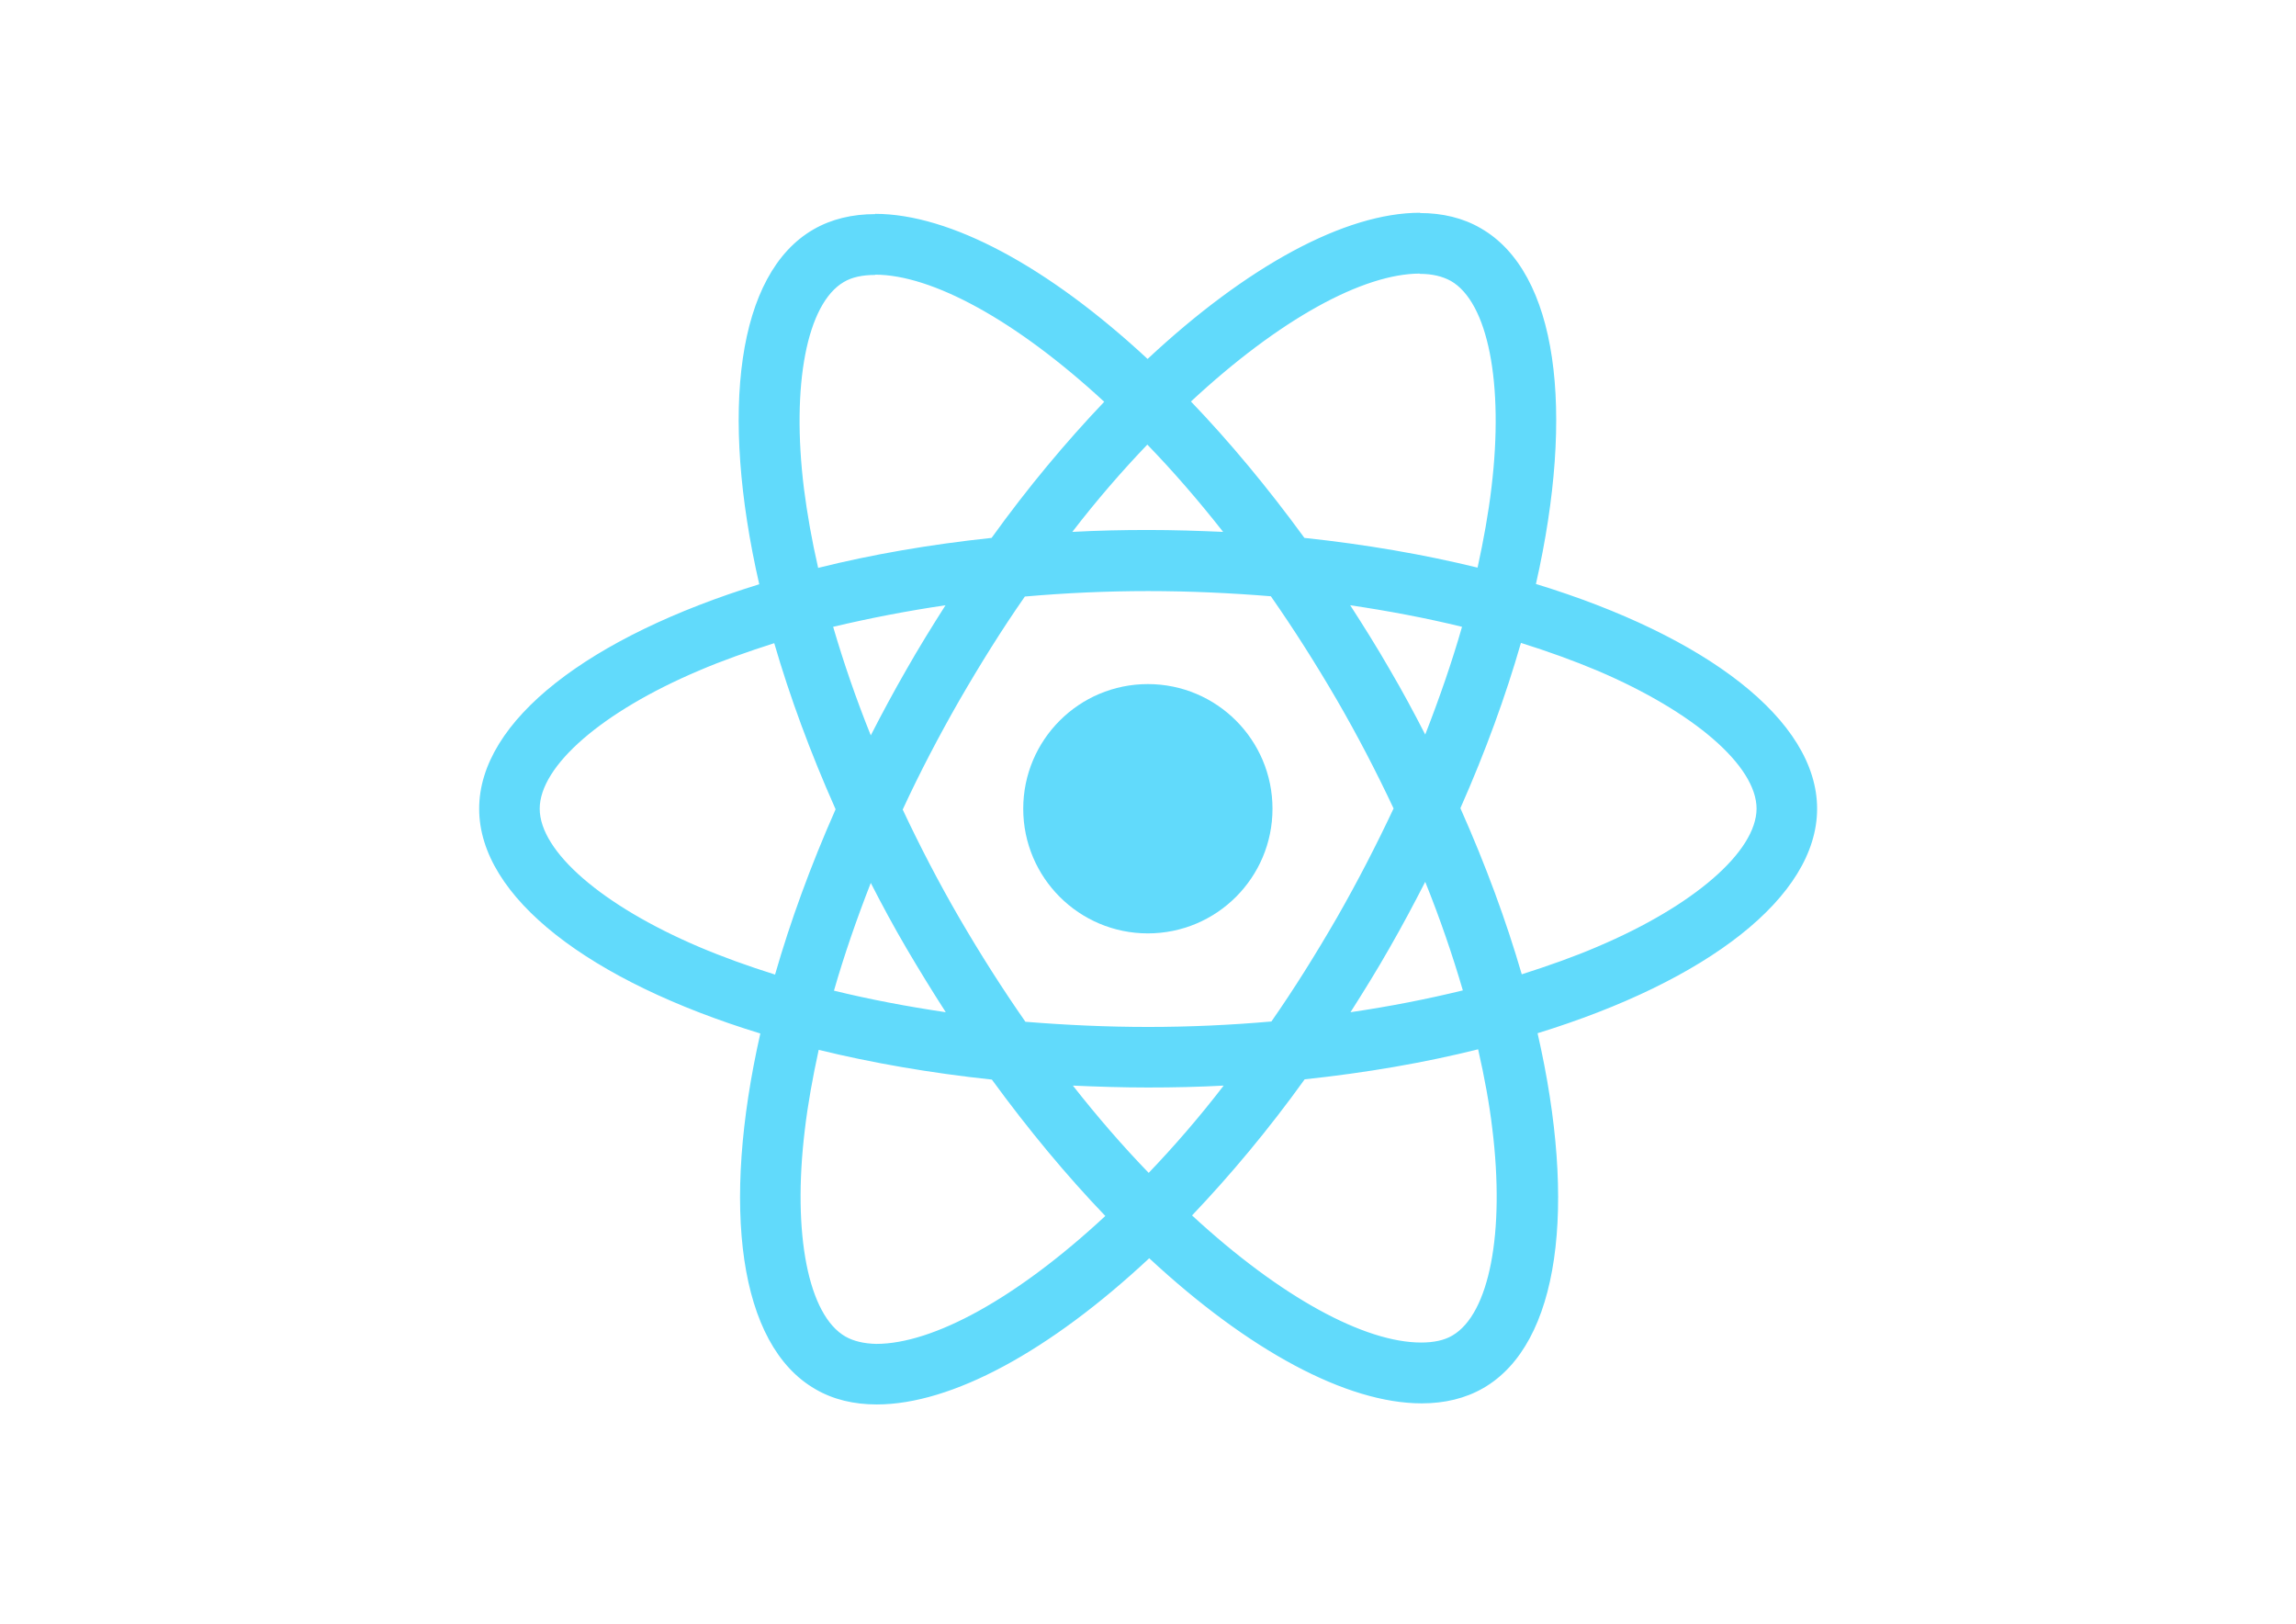
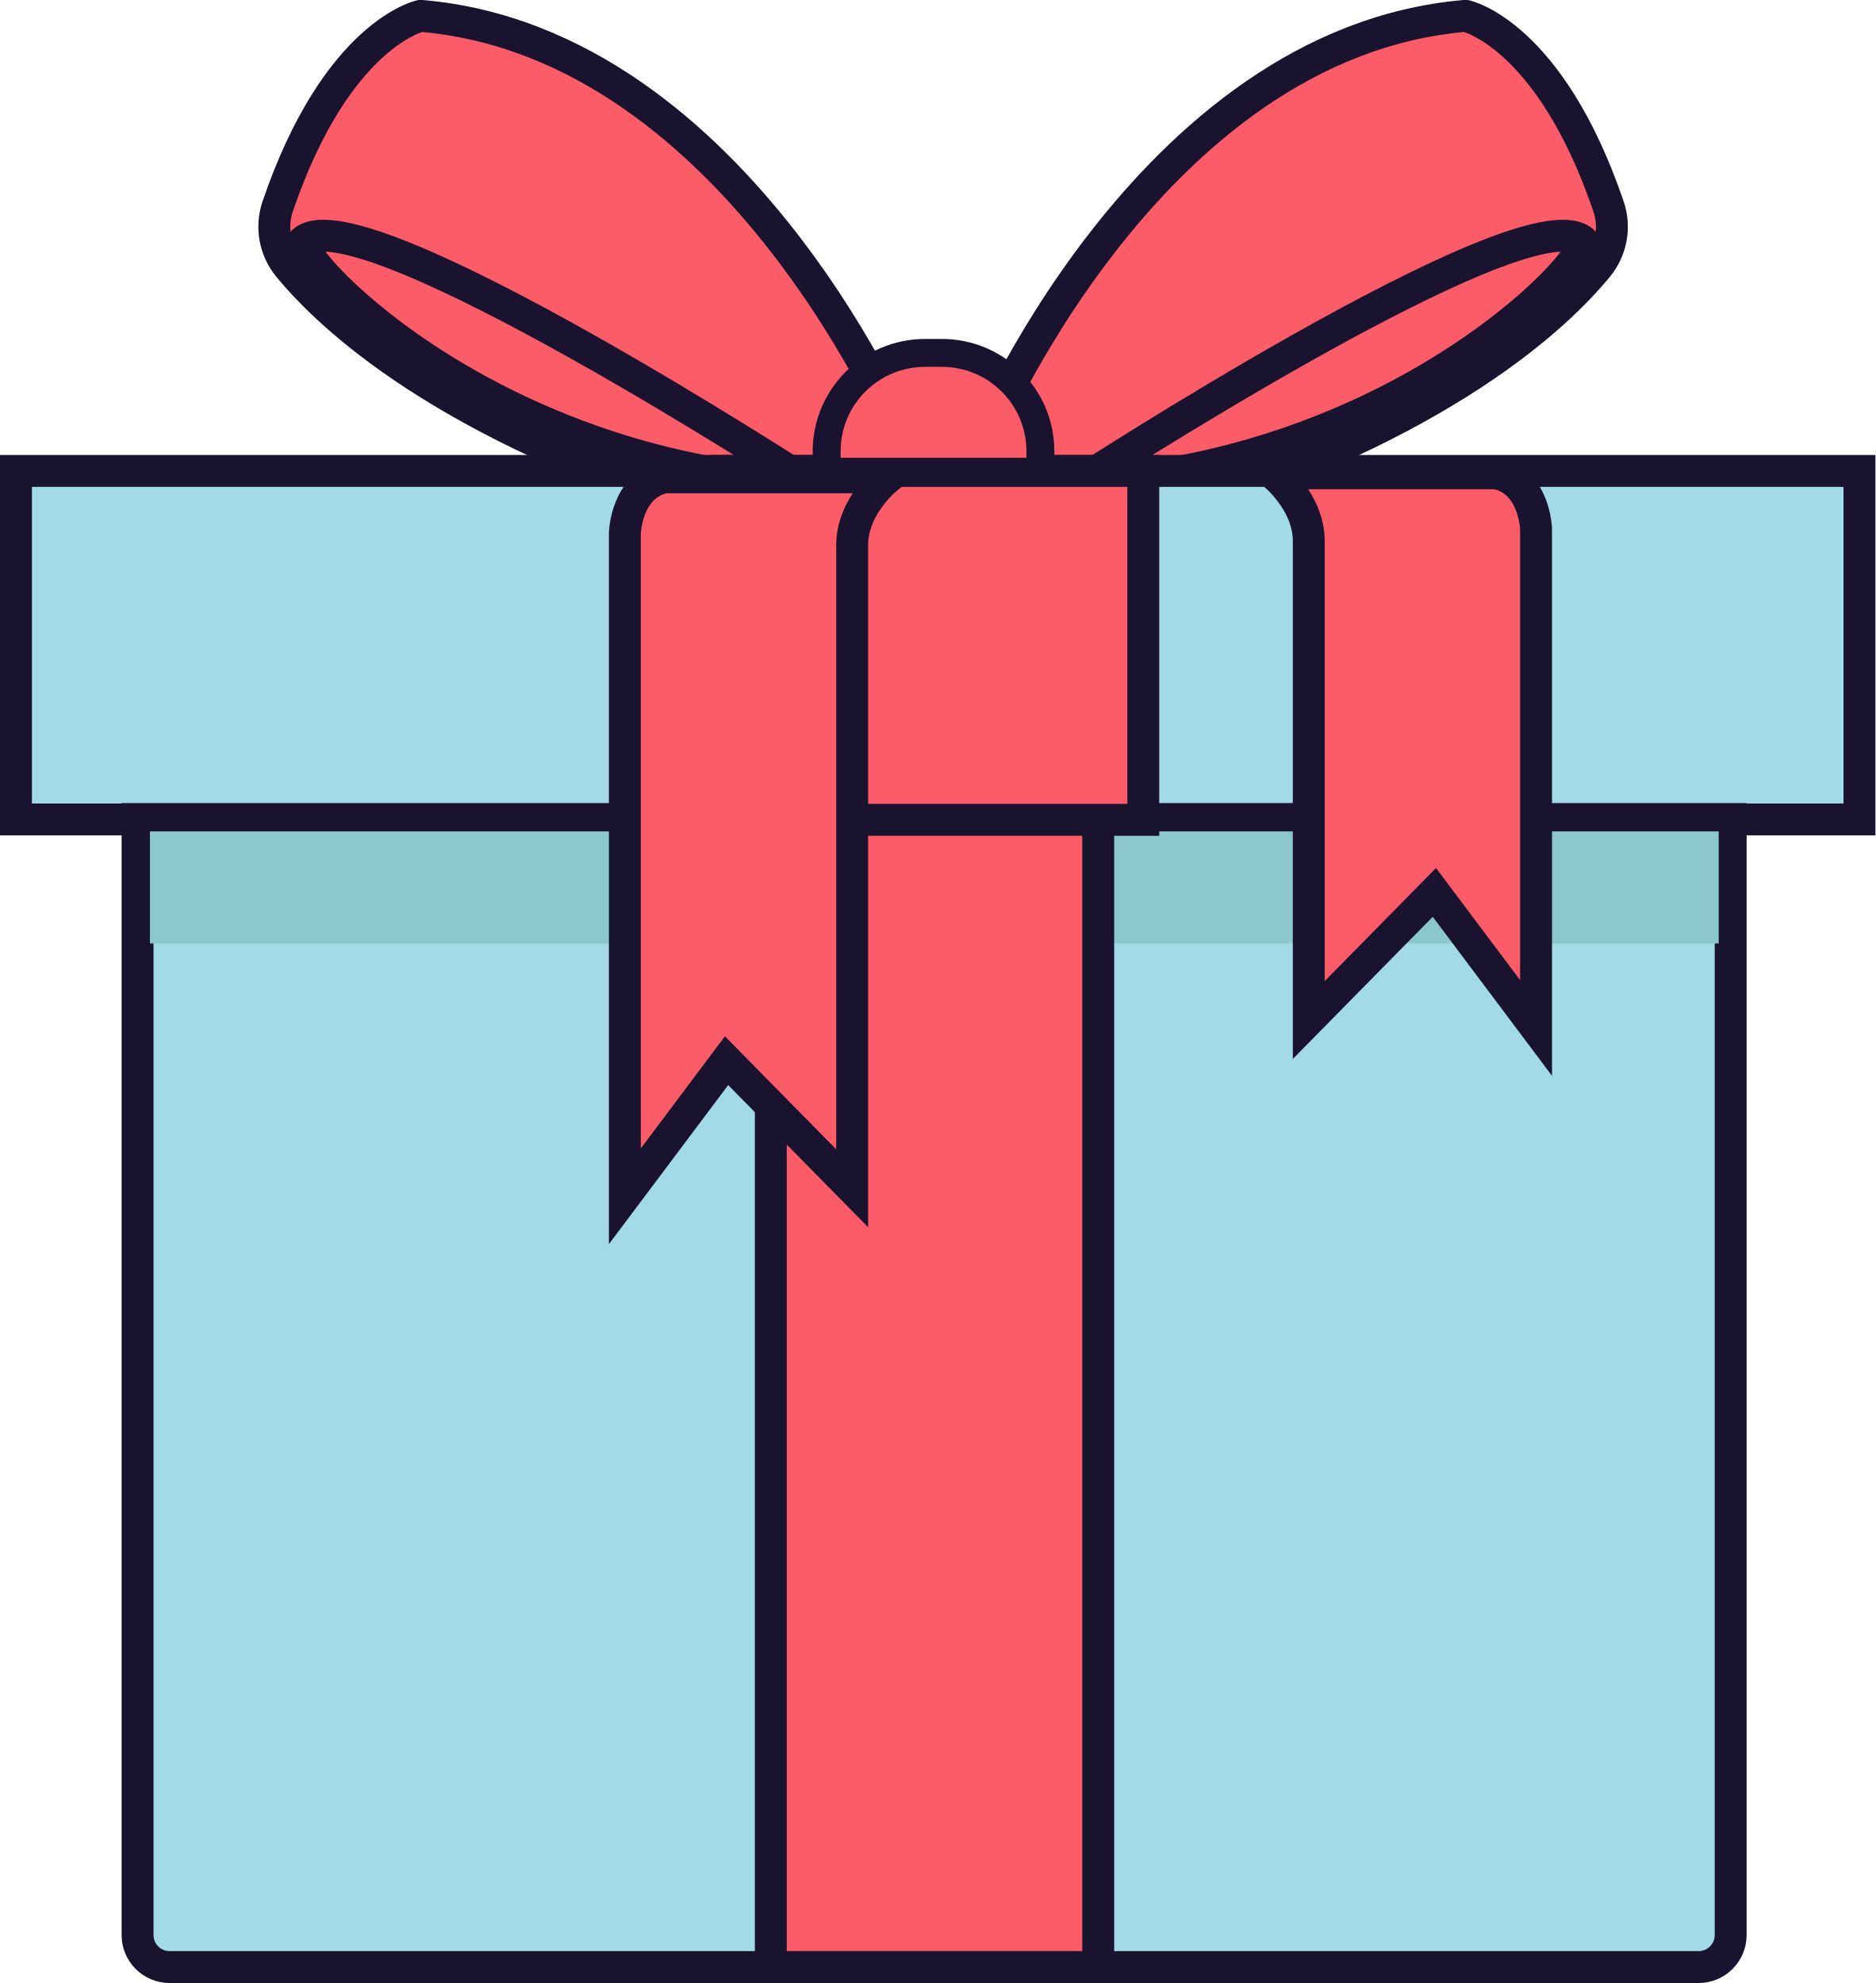
- <svg xmlns="http://www.w3.org/2000/svg" viewBox="0 0 841.9 595.3">
-   <g fill="#61DAFB">
-     <path d="M666.3 296.5c0-32.5-40.7-63.3-103.1-82.4 14.4-63.6 8-114.2-20.2-130.4-6.5-3.8-14.1-5.6-22.4-5.6v22.3c4.6 0 8.3.9 11.4 2.6 13.6 7.8 19.5 37.5 14.9 75.7-1.1 9.4-2.9 19.3-5.1 29.4-19.6-4.8-41-8.5-63.5-10.9-13.5-18.5-27.5-35.3-41.6-50 32.6-30.3 63.2-46.9 84-46.9V78c-27.5 0-63.5 19.6-99.9 53.6-36.4-33.8-72.4-53.2-99.9-53.2v22.3c20.7 0 51.4 16.5 84 46.6-14 14.7-28 31.4-41.3 49.9-22.6 2.4-44 6.1-63.6 11-2.3-10-4-19.7-5.2-29-4.7-38.2 1.1-67.9 14.6-75.8 3-1.8 6.9-2.6 11.5-2.6V78.5c-8.4 0-16 1.8-22.6 5.6-28.1 16.2-34.4 66.7-19.9 130.1-62.2 19.2-102.7 49.9-102.7 82.3 0 32.5 40.7 63.3 103.1 82.4-14.4 63.6-8 114.2 20.2 130.4 6.5 3.8 14.1 5.6 22.5 5.6 27.5 0 63.5-19.6 99.9-53.6 36.4 33.8 72.4 53.2 99.9 53.2 8.4 0 16-1.8 22.6-5.6 28.1-16.2 34.4-66.7 19.9-130.1 62-19.1 102.5-49.9 102.5-82.3zm-130.2-66.7c-3.7 12.9-8.3 26.2-13.5 39.5-4.1-8-8.4-16-13.1-24-4.6-8-9.5-15.8-14.4-23.4 14.2 2.1 27.9 4.7 41 7.9zm-45.8 106.5c-7.8 13.5-15.8 26.3-24.1 38.2-14.9 1.3-30 2-45.2 2-15.1 0-30.2-.7-45-1.9-8.3-11.9-16.4-24.6-24.2-38-7.6-13.1-14.5-26.4-20.8-39.8 6.2-13.4 13.2-26.8 20.7-39.9 7.8-13.5 15.8-26.3 24.1-38.2 14.9-1.3 30-2 45.2-2 15.1 0 30.2.7 45 1.9 8.3 11.9 16.4 24.6 24.2 38 7.6 13.1 14.5 26.4 20.8 39.8-6.3 13.4-13.2 26.8-20.7 39.9zm32.3-13c5.4 13.4 10 26.8 13.8 39.8-13.1 3.2-26.9 5.9-41.2 8 4.9-7.7 9.8-15.6 14.4-23.7 4.6-8 8.9-16.1 13-24.1zM421.2 430c-9.3-9.6-18.6-20.3-27.8-32 9 .4 18.2.7 27.5.7 9.4 0 18.7-.2 27.8-.7-9 11.7-18.3 22.4-27.5 32zm-74.4-58.9c-14.2-2.1-27.9-4.7-41-7.9 3.7-12.9 8.3-26.2 13.5-39.5 4.1 8 8.4 16 13.1 24 4.7 8 9.5 15.8 14.4 23.4zM420.7 163c9.3 9.6 18.6 20.3 27.8 32-9-.4-18.2-.7-27.5-.7-9.4 0-18.7.2-27.8.7 9-11.7 18.3-22.4 27.5-32zm-74 58.9c-4.9 7.7-9.8 15.6-14.4 23.7-4.6 8-8.9 16-13 24-5.4-13.4-10-26.8-13.8-39.8 13.1-3.1 26.9-5.8 41.2-7.9zm-90.5 125.2c-35.4-15.1-58.3-34.9-58.3-50.6 0-15.7 22.9-35.6 58.3-50.6 8.6-3.7 18-7 27.7-10.1 5.7 19.6 13.2 40 22.5 60.9-9.2 20.8-16.6 41.1-22.2 60.6-9.9-3.1-19.3-6.5-28-10.2zM310 490c-13.6-7.8-19.5-37.5-14.9-75.7 1.1-9.4 2.9-19.3 5.1-29.4 19.6 4.8 41 8.5 63.5 10.9 13.5 18.5 27.5 35.3 41.6 50-32.6 30.3-63.2 46.9-84 46.9-4.5-.1-8.3-1-11.3-2.7zm237.2-76.2c4.7 38.2-1.1 67.9-14.6 75.8-3 1.8-6.9 2.6-11.5 2.6-20.7 0-51.4-16.5-84-46.6 14-14.7 28-31.4 41.3-49.9 22.6-2.4 44-6.1 63.6-11 2.3 10.1 4.1 19.8 5.2 29.1zm38.5-66.7c-8.6 3.7-18 7-27.7 10.1-5.7-19.6-13.2-40-22.5-60.9 9.2-20.8 16.6-41.1 22.2-60.6 9.9 3.1 19.3 6.5 28.1 10.2 35.4 15.1 58.3 34.9 58.3 50.6-.1 15.7-23 35.6-58.4 50.6zM320.8 78.4z" />
-     <circle cx="420.9" cy="296.5" r="45.7" />
-     <path d="M520.5 78.1z" />
+ <svg xmlns="http://www.w3.org/2000/svg" version="1.1" id="Capa_1" x="0px" y="0px" viewBox="0 0 470.3 497.3" style="enable-background:new 0 0 470.3 497.3;" xml:space="preserve">
+   <style type="text/css">
+ 	.st0{fill:#FC5B68;stroke:#1A132F;stroke-width:8;stroke-miterlimit:10;}
+ 	.st1{fill:#A2DAE7;stroke:#1A132F;stroke-width:8;stroke-miterlimit:10;}
+ 	.st2{fill:#8AC8CE;}
+ 	.st3{fill:#FC5B68;stroke:#1A132F;stroke-width:7;stroke-miterlimit:10;}
+ 	.st4{fill:#FC5B68;stroke:#1A132F;stroke-width:8;}
+ </style>
+   <g>
+     <g id="Group_1_2_" transform="translate(1789.504 1629.971)">
+       <path id="Path_1_2_" class="st0" d="M-1543.6-1517.9c0,0,41.4-101.3,121.6-108.1c0,0,21.1,4.4,35.9,47.9    c1.7,5.1,0.7,10.7-2.7,14.9c-10.4,12.7-39,39.7-105.4,60.6C-1584.4-1474-1543.6-1517.9-1543.6-1517.9z" />
+       <path id="Path_2_2_" class="st0" d="M-1519.5-1508.6c0,0,111.1-72.2,126.6-61.1C-1387.4-1567.9-1436.8-1512.9-1519.5-1508.6z" />
+     </g>
+     <g id="Group_2_2_" transform="translate(1626.101 1629.971)">
+       <path id="Path_3_2_" class="st0" d="M-1399-1517.9c0,0-41.4-101.3-121.6-108.1c0,0-21.1,4.4-35.9,47.9c-1.7,5.1-0.7,10.7,2.7,14.9    c10.4,12.7,39,39.7,105.4,60.6C-1358.2-1474-1399-1517.9-1399-1517.9z" />
+       <path id="Path_4_2_" class="st0" d="M-1423.1-1508.6c0,0-111.1-72.2-126.6-61.1C-1555.2-1567.9-1505.8-1512.9-1423.1-1508.6z" />
+     </g>
+     <rect id="Rectangle_1_2_" x="4" y="118.1" class="st1" width="462.3" height="87.4" />
+     <path id="Rectangle_2_2_" class="st1" d="M34.5,205.4h399.5l0,0v279.9c0,4.4-3.6,8-8,8H42.5c-4.4,0-8-3.6-8-8V205.4L34.5,205.4z" />
+     <rect id="Rectangle_5_2_" x="37.6" y="208.5" class="st2" width="393.4" height="28.1" />
+     <rect id="Rectangle_3_2_" x="193.3" y="205.4" class="st0" width="82.1" height="287.9" />
+     <rect id="Rectangle_7_2_" x="182" y="118.1" class="st0" width="104.7" height="87.5" />
+     <path id="Rectangle_4_2_" class="st3" d="M232,88.5h4.2c13.6,0,24.7,11,24.7,24.7v5.1l0,0h-53.6l0,0v-5.1   C207.3,99.5,218.4,88.5,232,88.5z" />
+     <path id="Path_10_2_" class="st4" d="M319.2,118.7c0,0,9,7,9,17v120.1l31.5-32l25.5,34V132.7c0,0-0.3-12-10-14H319.2z" />
+     <path id="Path_11_2_" class="st4" d="M222.7,119.7c0,0-9,7-9,17V298l-31.5-32l-25.5,34V133.7c0,0,0.3-12,10-14H222.7z" />
  </g>
</svg>
